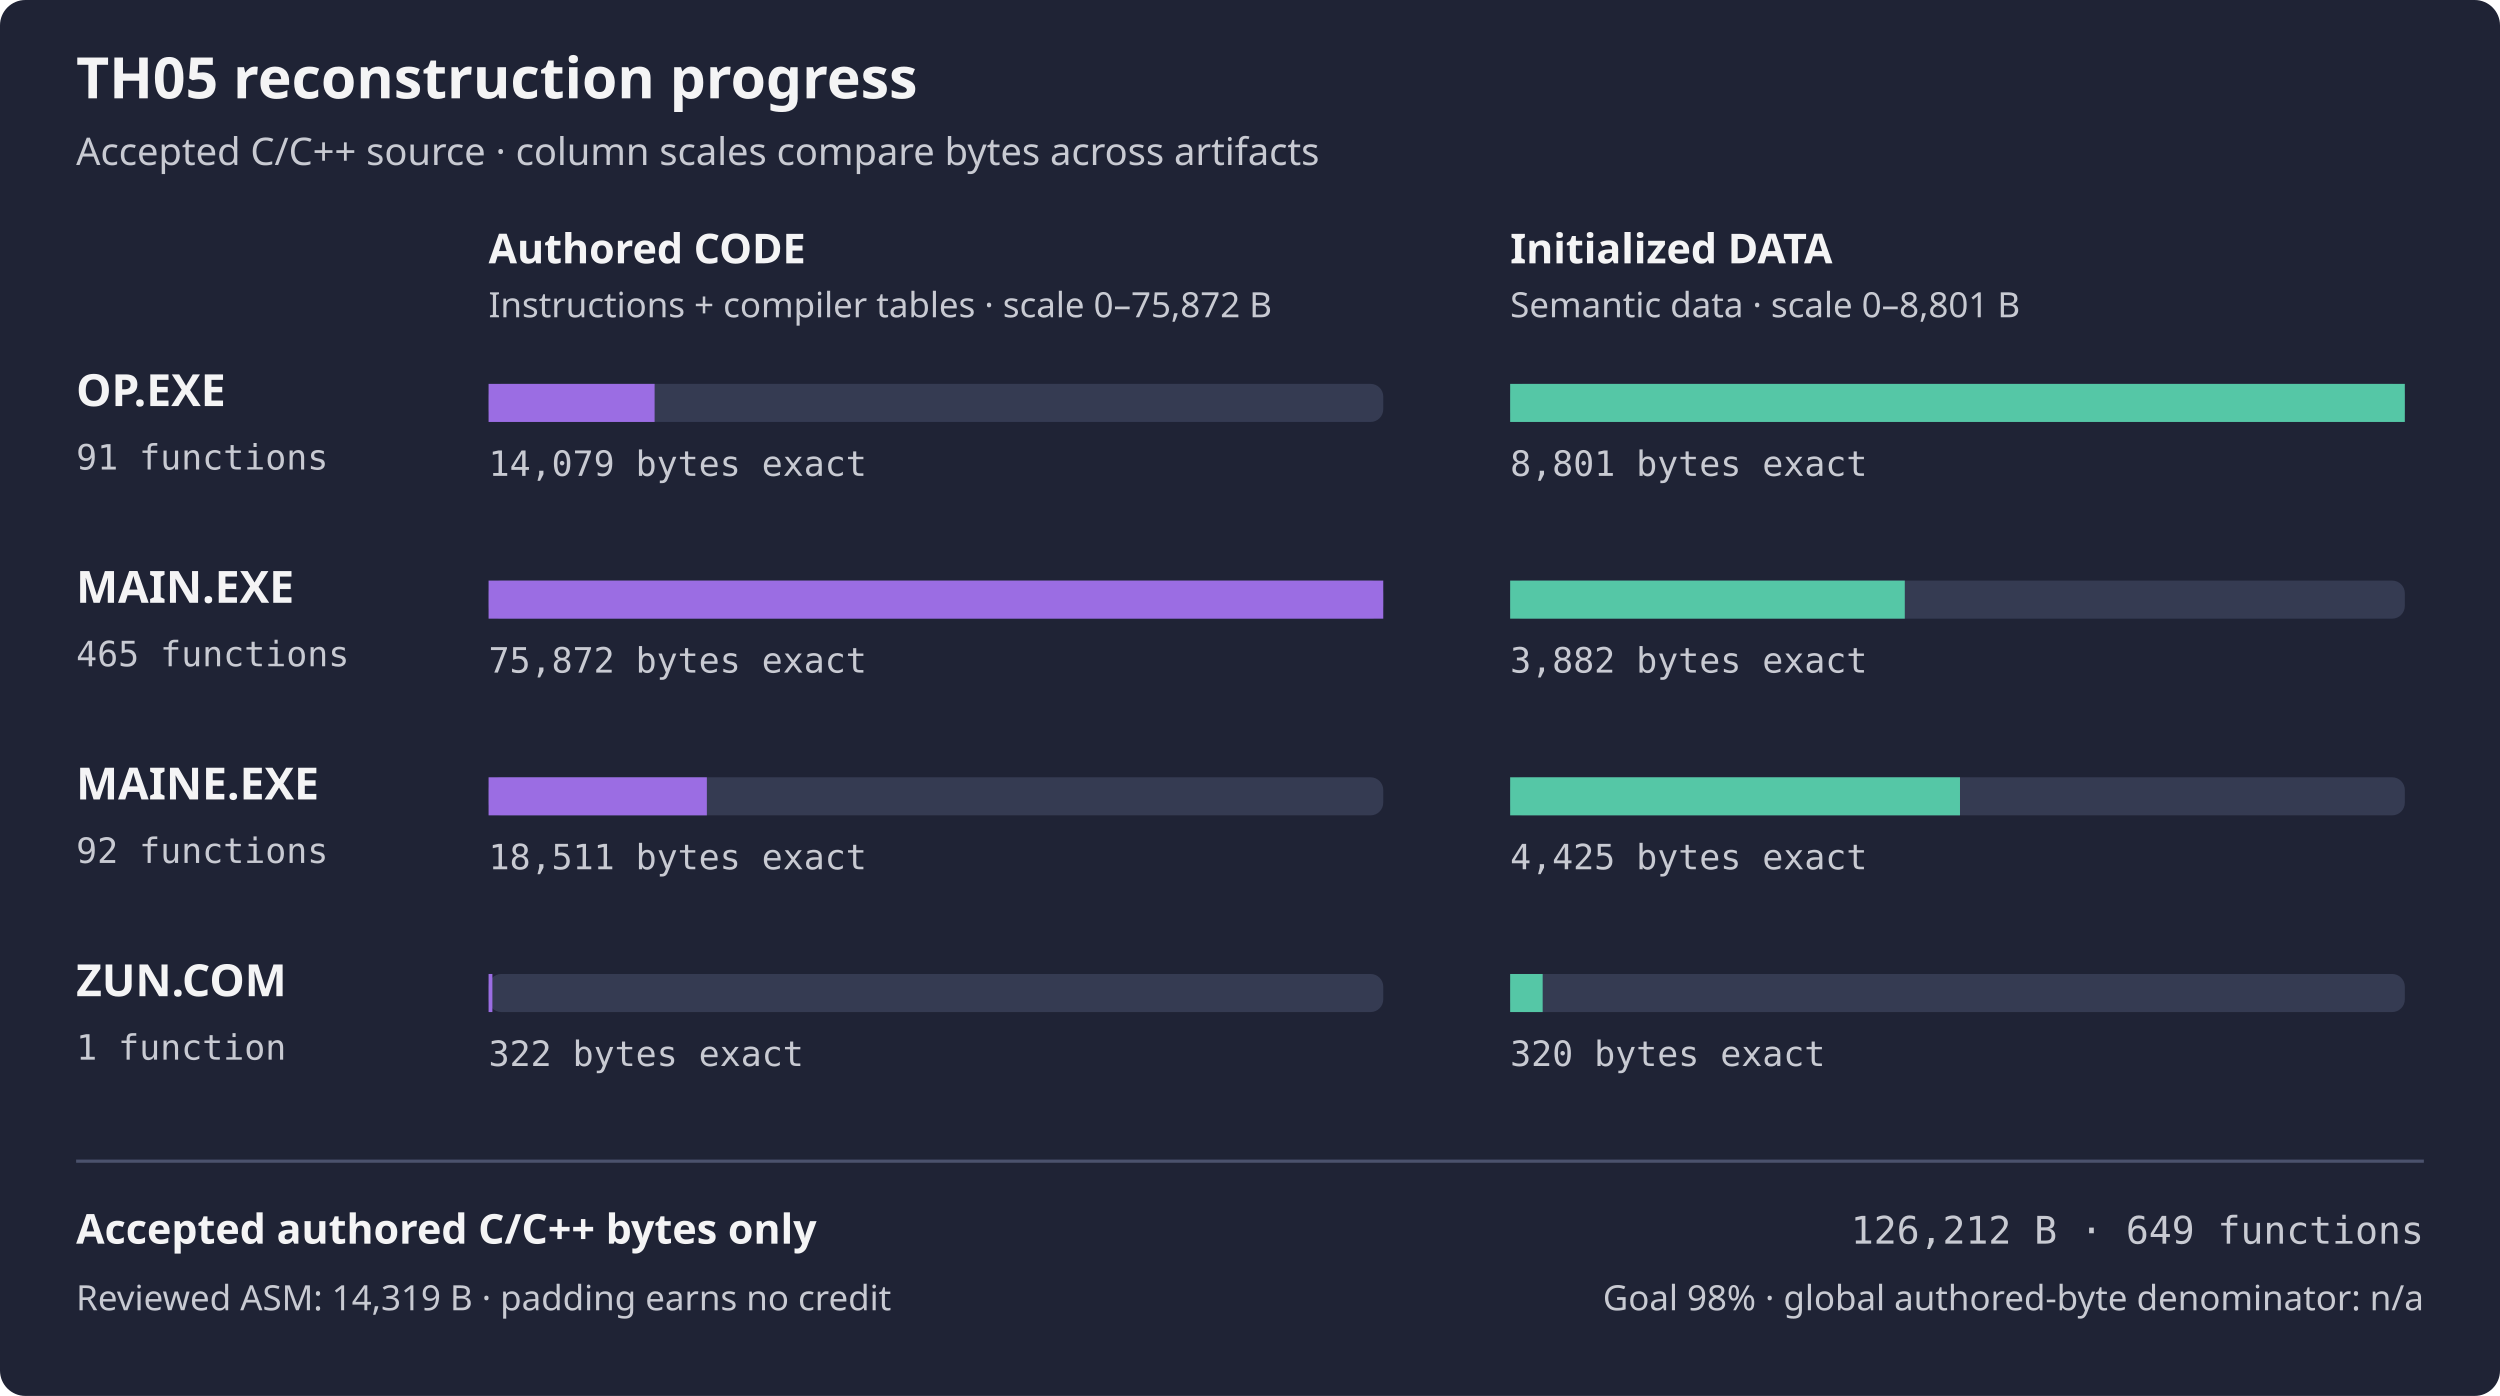
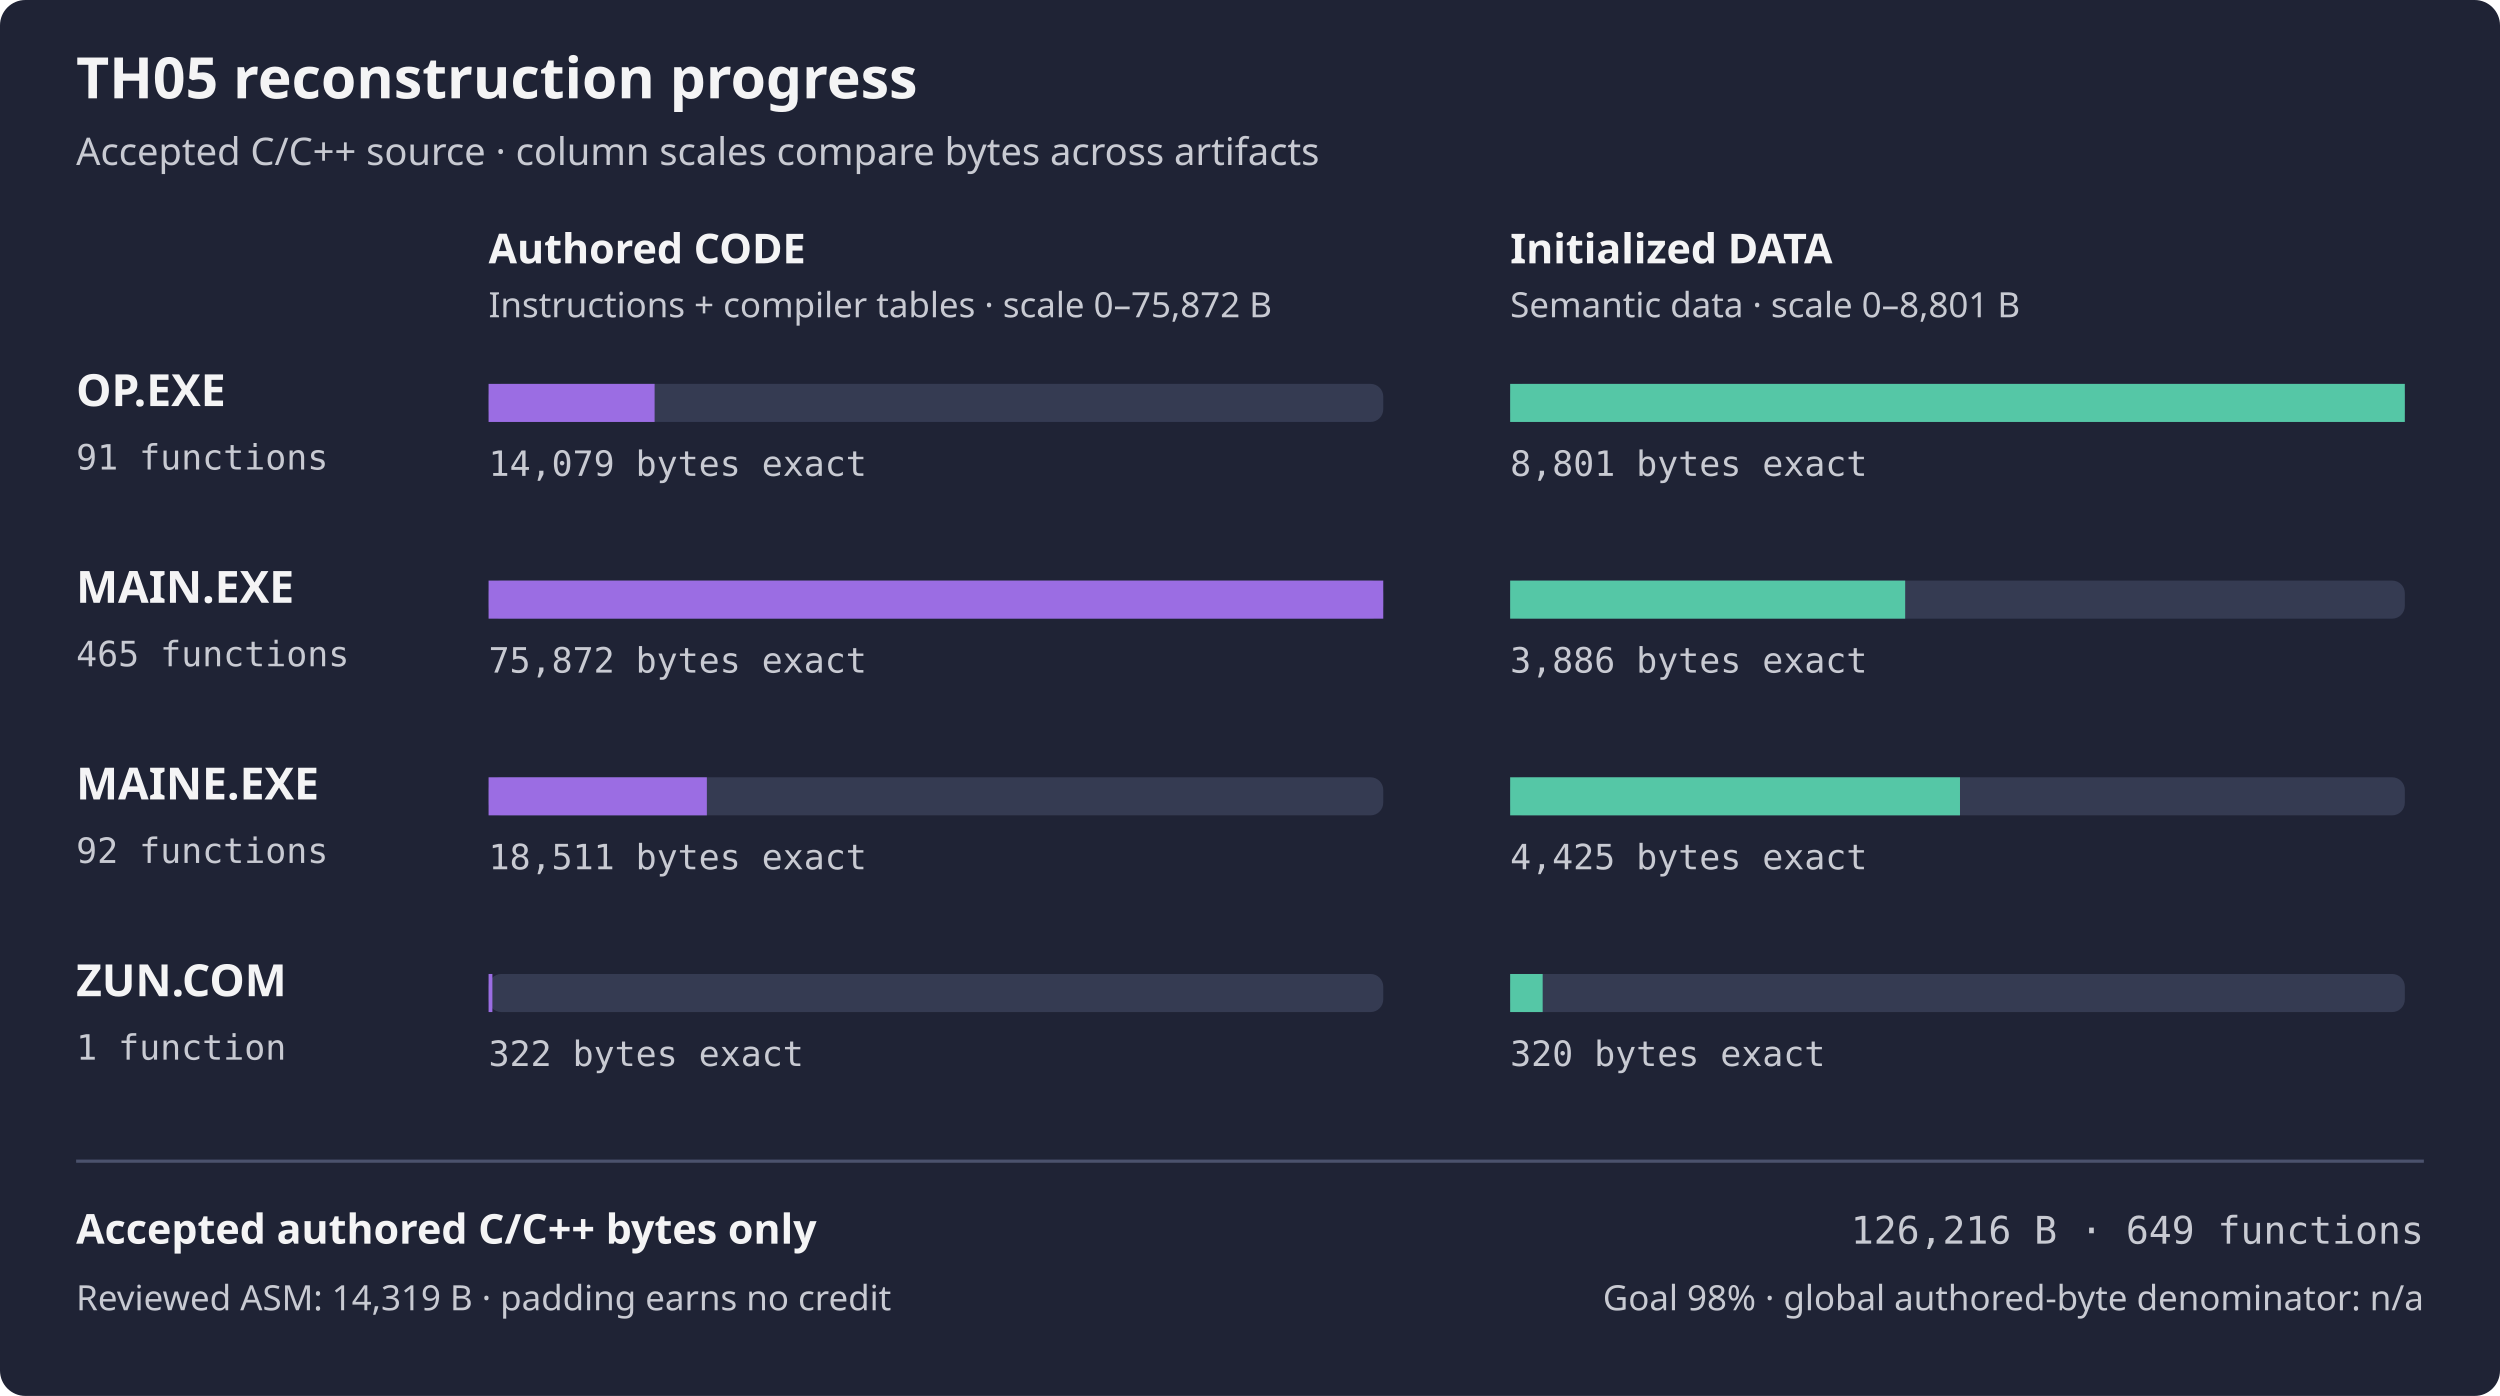
<svg xmlns="http://www.w3.org/2000/svg" width="788" height="440" viewBox="0 0 788 440" role="img" aria-labelledby="title desc">
  <rect width="788" height="440" rx="8" fill="#1f2335" />
  <text x="24" y="31" fill="#f4f4f5" font-family="sans-serif" font-size="18" font-weight="600">TH05 reconstruction progress</text>
  <text x="24" y="52" fill="#c8cad2" font-family="sans-serif" font-size="12">Accepted C/C++ source · column scales compare bytes across artifacts</text>
  <text x="154" y="83" fill="#f4f4f5" font-family="sans-serif" font-size="13" font-weight="600">Authored CODE</text>
  <text x="476" y="83" fill="#f4f4f5" font-family="sans-serif" font-size="13" font-weight="600">Initialized DATA</text>
  <text x="154" y="100" fill="#c8cad2" font-family="sans-serif" font-size="11">Instructions + compiler tables · scale 0–75,872 B</text>
  <text x="476" y="100" fill="#c8cad2" font-family="sans-serif" font-size="11">Semantic data · scale 0–8,801 B</text>
  <text x="24" y="128" fill="#f4f4f5" font-family="sans-serif" font-size="14" font-weight="600">OP.EXE</text>
  <text x="24" y="148" fill="#c8cad2" font-family="monospace" font-size="11">91 functions</text>
  <rect x="154" y="121" width="282" height="12" rx="4" fill="#353b52" />
  <rect x="154" y="121" width="52.33" height="12" fill="#9b6de3" />
  <rect x="476" y="121" width="282" height="12" rx="4" fill="#353b52" />
  <rect x="476" y="121" width="282.00" height="12" fill="#55c7a6" />
  <text x="154" y="150" fill="#c8cad2" font-family="monospace" font-size="11">14,079 bytes exact</text>
  <text x="476" y="150" fill="#c8cad2" font-family="monospace" font-size="11">8,801 bytes exact</text>
  <text x="24" y="190" fill="#f4f4f5" font-family="sans-serif" font-size="14" font-weight="600">MAIN.EXE</text>
  <text x="24" y="210" fill="#c8cad2" font-family="monospace" font-size="11">465 functions</text>
  <rect x="154" y="183" width="282" height="12" rx="4" fill="#353b52" />
  <rect x="154" y="183" width="282.00" height="12" fill="#9b6de3" />
  <rect x="476" y="183" width="282" height="12" rx="4" fill="#353b52" />
-   <rect x="476" y="183" width="124.39" height="12" fill="#55c7a6" />
+   <rect x="476" y="183" width="124.51" height="12" fill="#55c7a6" />
  <text x="154" y="212" fill="#c8cad2" font-family="monospace" font-size="11">75,872 bytes exact</text>
-   <text x="476" y="212" fill="#c8cad2" font-family="monospace" font-size="11">3,882 bytes exact</text>
+   <text x="476" y="212" fill="#c8cad2" font-family="monospace" font-size="11">3,886 bytes exact</text>
  <text x="24" y="252" fill="#f4f4f5" font-family="sans-serif" font-size="14" font-weight="600">MAINE.EXE</text>
  <text x="24" y="272" fill="#c8cad2" font-family="monospace" font-size="11">92 functions</text>
  <rect x="154" y="245" width="282" height="12" rx="4" fill="#353b52" />
  <rect x="154" y="245" width="68.80" height="12" fill="#9b6de3" />
  <rect x="476" y="245" width="282" height="12" rx="4" fill="#353b52" />
  <rect x="476" y="245" width="141.79" height="12" fill="#55c7a6" />
  <text x="154" y="274" fill="#c8cad2" font-family="monospace" font-size="11">18,511 bytes exact</text>
  <text x="476" y="274" fill="#c8cad2" font-family="monospace" font-size="11">4,425 bytes exact</text>
  <text x="24" y="314" fill="#f4f4f5" font-family="sans-serif" font-size="14" font-weight="600">ZUN.COM</text>
  <text x="24" y="334" fill="#c8cad2" font-family="monospace" font-size="11">1 function</text>
  <rect x="154" y="307" width="282" height="12" rx="4" fill="#353b52" />
  <rect x="154" y="307" width="1.20" height="12" fill="#9b6de3" />
  <rect x="476" y="307" width="282" height="12" rx="4" fill="#353b52" />
  <rect x="476" y="307" width="10.25" height="12" fill="#55c7a6" />
  <text x="154" y="336" fill="#c8cad2" font-family="monospace" font-size="11">322 bytes exact</text>
  <text x="476" y="336" fill="#c8cad2" font-family="monospace" font-size="11">320 bytes exact</text>
  <path d="M24 366 H764" stroke="#4b526d" />
  <text x="24" y="392" fill="#f4f4f5" font-family="sans-serif" font-size="13" font-weight="600">Accepted authored C/C++ bytes only</text>
-   <text x="764" y="392" fill="#c8cad2" font-family="monospace" text-anchor="end" font-size="12">126,212 B · 649 functions</text>
+   <text x="764" y="392" fill="#c8cad2" font-family="monospace" text-anchor="end" font-size="12">126,216 B · 649 functions</text>
  <text x="24" y="413" fill="#c8cad2" font-family="sans-serif" font-size="11">Reviewed ASM: 14,319 B · padding earns no credit</text>
  <text x="764" y="413" fill="#c8cad2" font-family="sans-serif" text-anchor="end" font-size="11">Goal 98% · global authored-byte denominator: n/a</text>
</svg>
